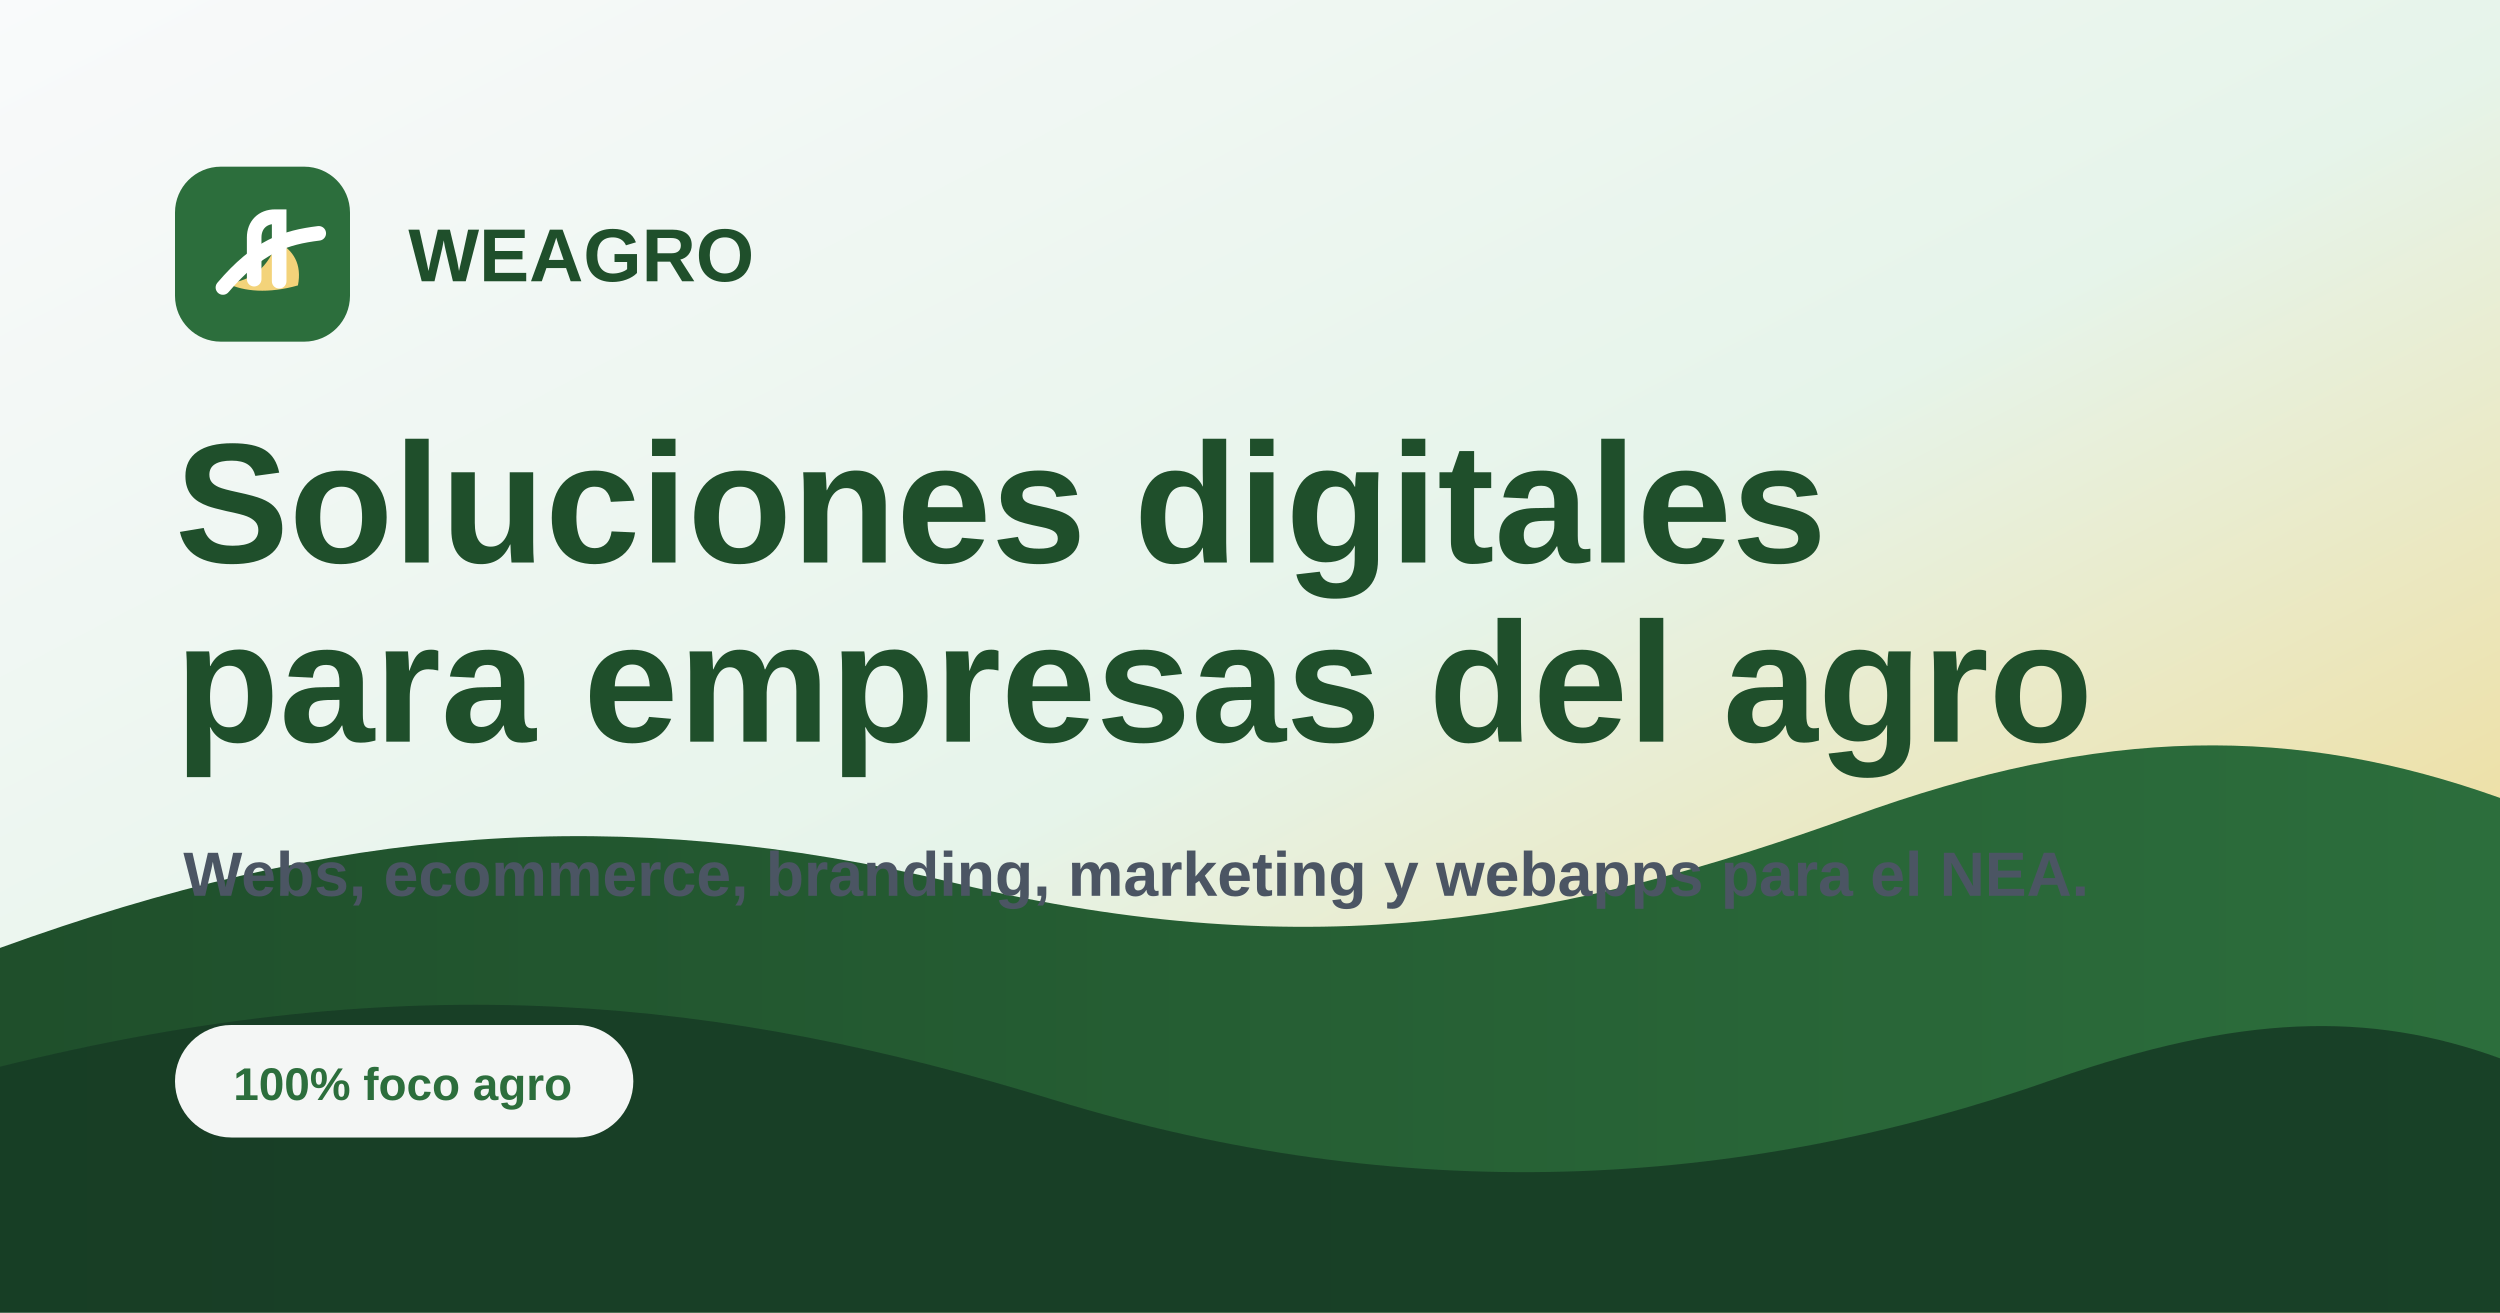
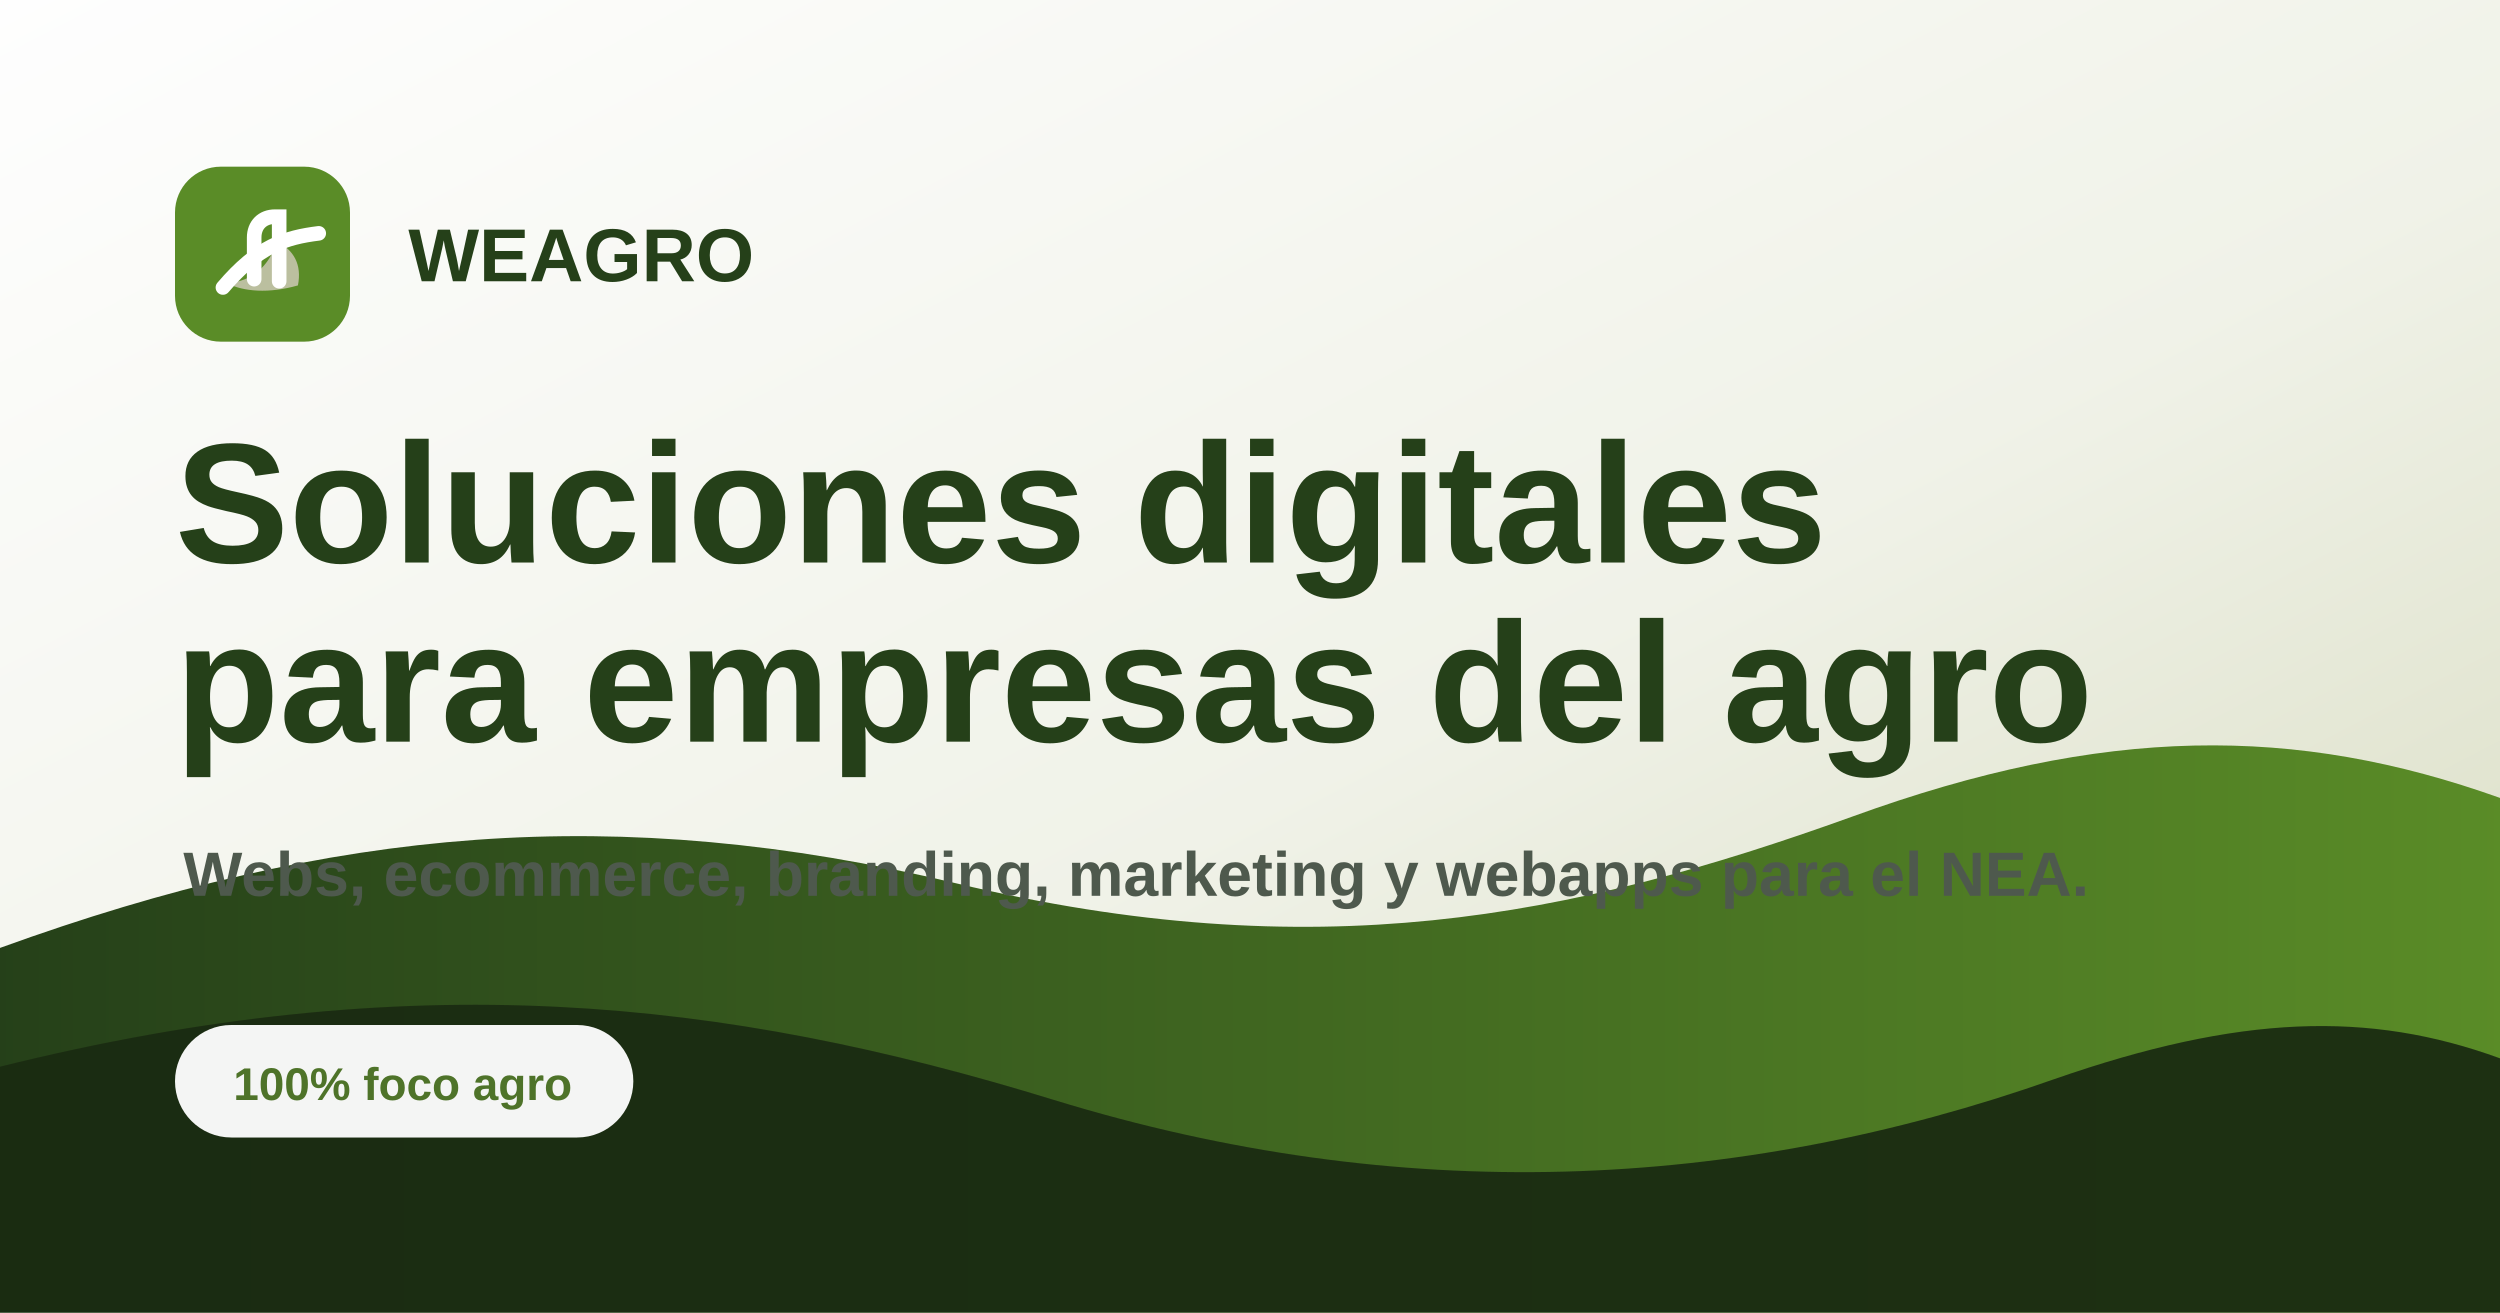
<svg xmlns="http://www.w3.org/2000/svg" width="1200" height="630" viewBox="0 0 1200 630" role="img" aria-label="WEAGRO - Soluciones digitales para empresas del agro">
  <defs>
    <linearGradient id="bg" x1="0" x2="1" y1="0" y2="1">
-       <stop offset="0" stop-color="#F9FAFB" />
-       <stop offset="0.52" stop-color="#E6F4EA" />
-       <stop offset="1" stop-color="#F3D37A" />
+       <stop offset="0" stop-color="#FEFEFE" />
+       <stop offset="0.56" stop-color="#F0F2E8" />
+       <stop offset="1" stop-color="#D5D9BC" />
    </linearGradient>
    <linearGradient id="field" x1="0" x2="1" y1="0" y2="0">
-       <stop offset="0" stop-color="#1F4F2B" />
-       <stop offset="1" stop-color="#2C6E3C" />
+       <stop offset="0" stop-color="#254019" />
+       <stop offset="1" stop-color="#5A8C27" />
    </linearGradient>
  </defs>
  <rect width="1200" height="630" fill="url(#bg)" />
  <path d="M0 455c160-58 296-70 459-31 172 41 294 17 430-32 121-44 213-44 311-9v247H0Z" fill="url(#field)" />
-   <path d="M0 512c197-49 347-33 506 16 166 51 327 44 480-10 89-31 151-33 214-10v122H0Z" fill="#173D25" opacity=".92" />
+   <path d="M0 512c197-49 347-33 506 16 166 51 327 44 480-10 89-31 151-33 214-10v122H0Z" fill="#1A2B11" opacity=".94" />
  <g transform="translate(84 80)">
-     <rect width="84" height="84" rx="22" fill="#2C6E3C" />
-     <path d="M25 56c12-1 20-8 24-20 8 4 12 11 10 21-14 4-26 3-34-1Z" fill="#F3D37A" />
+     <rect width="84" height="84" rx="22" fill="#5A8C27" />
+     <path d="M25 56c12-1 20-8 24-20 8 4 12 11 10 21-14 4-26 3-34-1Z" fill="#BBBF9F" />
    <path d="M23 58c17-20 30-24 46-26" fill="none" stroke="#FFFFFF" stroke-width="7" stroke-linecap="round" />
    <path d="M38 54V34c0-6 4-10 10-10h2v31" fill="none" stroke="#FFFFFF" stroke-width="7" stroke-linecap="round" />
-     <text x="112" y="55" font-family="Rubik, Arial, sans-serif" font-size="36" font-weight="900" fill="#1F4F2B">WEAGRO</text>
+     <text x="112" y="55" font-family="Rubik, Arial, sans-serif" font-size="36" font-weight="900" fill="#254019">WEAGRO</text>
  </g>
-   <text x="84" y="270" font-family="Rubik, Arial, sans-serif" font-size="82" font-weight="900" fill="#1F4F2B">Soluciones digitales</text>
-   <text x="84" y="356" font-family="Rubik, Arial, sans-serif" font-size="82" font-weight="900" fill="#1F4F2B">para empresas del agro</text>
-   <text x="88" y="430" font-family="Rubik, Arial, sans-serif" font-size="30" font-weight="600" fill="#4B5563">Webs, ecommerce, branding, marketing y webapps para el NEA.</text>
+   <text x="84" y="270" font-family="Rubik, Arial, sans-serif" font-size="82" font-weight="900" fill="#254019">Soluciones digitales</text>
+   <text x="84" y="356" font-family="Rubik, Arial, sans-serif" font-size="82" font-weight="900" fill="#254019">para empresas del agro</text>
+   <text x="88" y="430" font-family="Rubik, Arial, sans-serif" font-size="30" font-weight="600" fill="#4E594D">Webs, ecommerce, branding, marketing y webapps para el NEA.</text>
  <g transform="translate(84 492)">
    <rect width="220" height="54" rx="27" fill="#FFFFFF" opacity=".95" />
-     <text x="28" y="36" font-family="Rubik, Arial, sans-serif" font-size="22" font-weight="800" fill="#2C6E3C">100% foco agro</text>
+     <text x="28" y="36" font-family="Rubik, Arial, sans-serif" font-size="22" font-weight="800" fill="#4E7329">100% foco agro</text>
  </g>
</svg>
